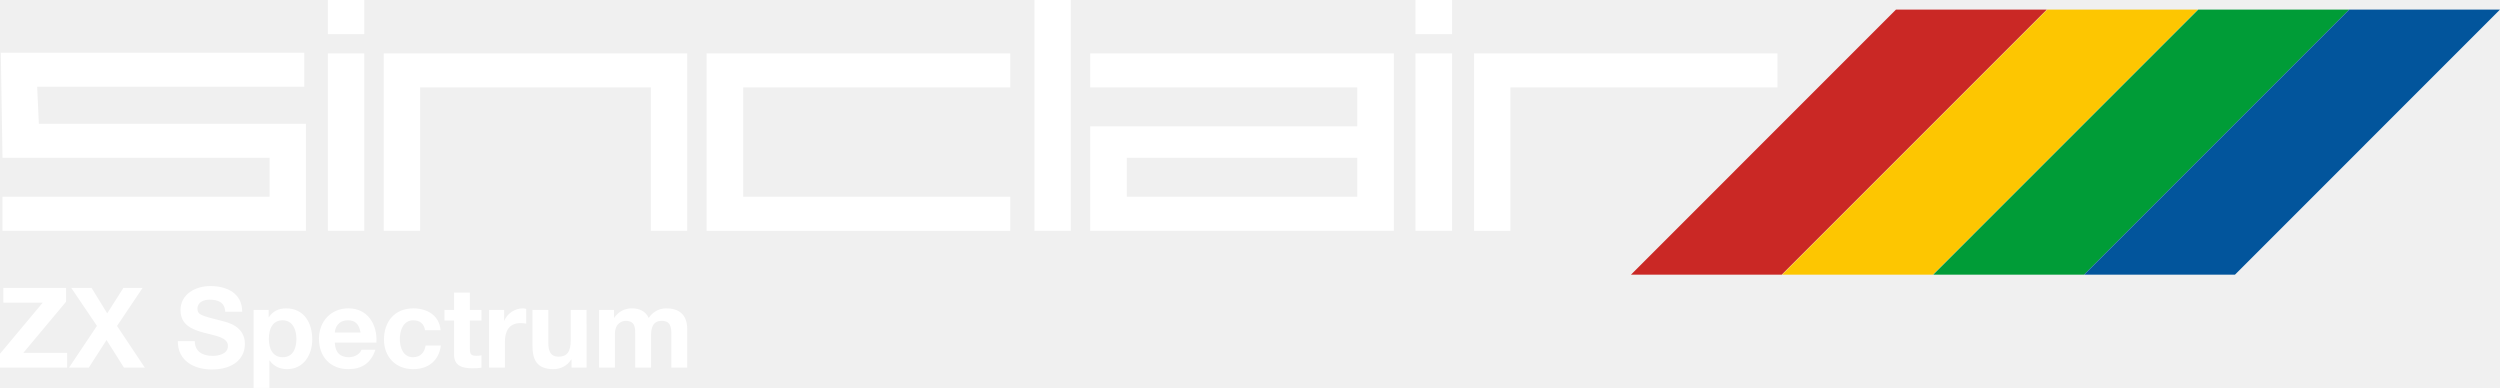
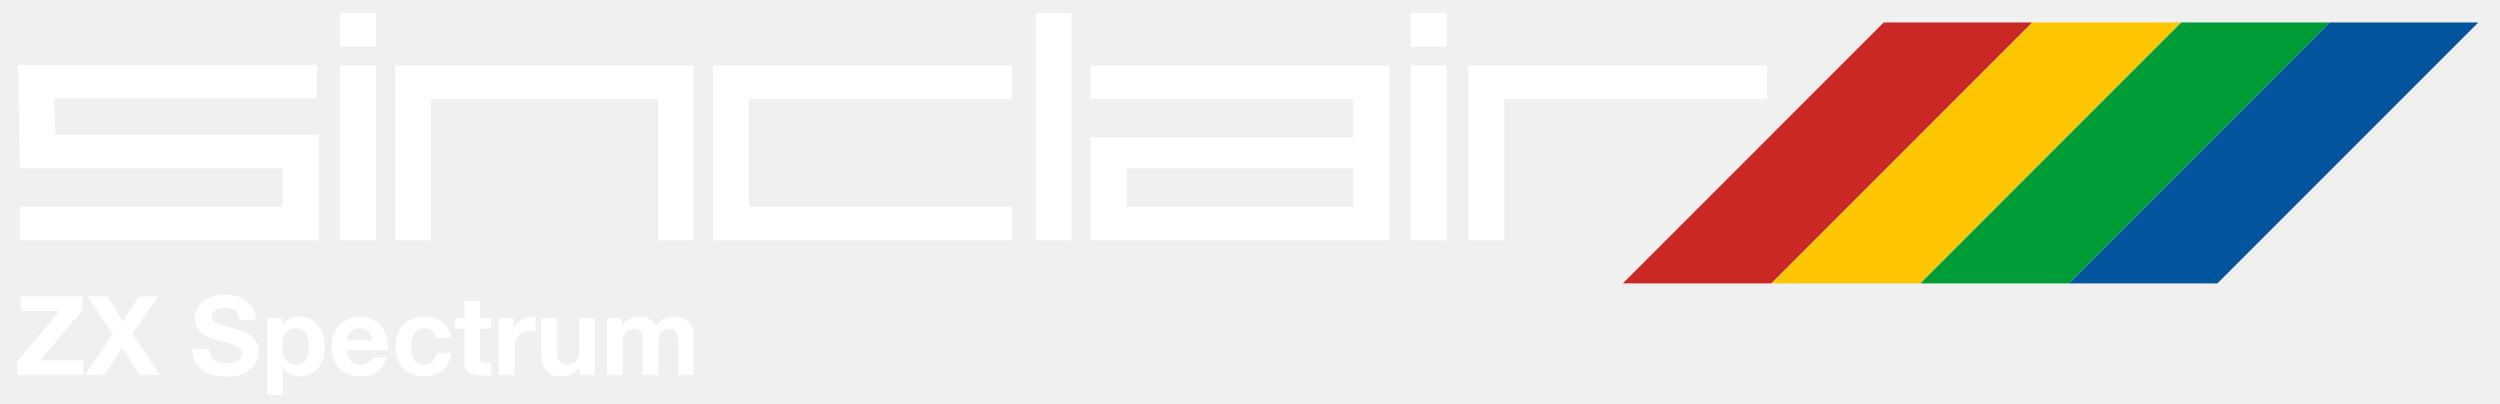
- <svg xmlns="http://www.w3.org/2000/svg" version="1.2" width="566.929" height="87.964">
-   <path fill="#fff" d="M.566 52.343v-7.735h60.565v-8.827H.566l-.381-23.82h68.81v7.714H8.429l.381 8.394h60.564v24.276H.566v-.002zM74.357 52.343v-40.23h8.244v40.23h-8.244zM87.026 52.343v-40.23h68.81v40.23h-8.244V19.826H95.269v32.52l-8.243-.003zM160.237 52.343v-40.23h68.86v7.714h-60.564v24.782h60.564v7.739h-68.86v-.005zM234.583 52.343V0h8.246v52.345h-8.246v-.002zM320.994 52.343v-40.23h8.295v40.23h-8.295zM334.271 52.343v-40.23h68.807v7.714h-60.563v32.521h-8.244v-.005zM247.228 12.113v7.714h60.564v8.824h-60.564v23.694h68.861V12.113h-68.861zm60.564 32.496h-52.271v-8.827h52.271v8.827zM74.357 7.739V0h8.244v7.739h-8.244zM320.994 7.739V0h8.295v7.739h-8.295zM0 80.22l9.688-11.586H.76v-3.336h14.215v3.136L5.287 80.02h9.941v3.338H0V80.22zM21.985 73.897l-5.819-8.601h4.604l3.542 5.768 3.668-5.768h4.351l-5.792 8.625 6.298 9.436h-4.73L24.16 77.11l-4.022 6.247h-4.479l6.326-9.46zM44.172 77.365c0 2.402 1.871 3.338 3.996 3.338 1.393 0 3.519-.404 3.519-2.252 0-1.947-2.707-2.275-5.363-2.984-2.681-.709-5.388-1.744-5.388-5.137 0-3.692 3.491-5.463 6.754-5.463 3.769 0 7.235 1.643 7.235 5.818H51.08c-.126-2.176-1.67-2.73-3.566-2.73-1.266 0-2.732.531-2.732 2.049 0 1.394.861 1.567 5.389 2.731 1.315.329 5.362 1.163 5.362 5.261 0 3.313-2.605 5.793-7.513 5.793-3.997 0-7.741-1.974-7.69-6.424h3.842zM57.503 70.281h3.416v1.67h.052c.858-1.391 2.275-2.023 3.895-2.023 4.099 0 5.944 3.314 5.944 7.031 0 3.492-1.922 6.754-5.742 6.754-1.569 0-3.061-.684-3.921-1.973h-.051v6.225h-3.593V70.281zm9.715 6.576c0-2.074-.835-4.225-3.138-4.225-2.353 0-3.11 2.101-3.11 4.225 0 2.125.809 4.148 3.137 4.148 2.351 0 3.111-2.022 3.111-4.148zM75.922 77.691c.101 2.277 1.214 3.314 3.212 3.314 1.441 0 2.605-.885 2.833-1.694h3.161c-1.012 3.085-3.161 4.399-6.121 4.399-4.124 0-6.678-2.832-6.678-6.881 0-3.922 2.708-6.906 6.678-6.906 4.451 0 6.603 3.746 6.35 7.767l-9.435.001zm5.842-2.275c-.328-1.822-1.113-2.781-2.858-2.781-2.277 0-2.935 1.77-2.985 2.781h5.843zM96.387 74.884c-.229-1.467-1.164-2.25-2.657-2.25-2.302 0-3.062 2.326-3.062 4.248 0 1.873.733 4.123 2.985 4.123 1.669 0 2.63-1.063 2.858-2.653h3.464c-.455 3.464-2.858 5.36-6.298 5.36-3.946 0-6.604-2.781-6.604-6.703 0-4.072 2.428-7.084 6.678-7.084 3.088 0 5.92 1.619 6.147 4.961l-3.511-.002zM106.558 70.281h2.63v2.403h-2.63v6.476c0 1.215.303 1.521 1.517 1.521.38 0 .734-.025 1.113-.104v2.807c-.606.104-1.391.13-2.099.13-2.201 0-4.123-.509-4.123-3.112v-7.714h-2.177v-2.403h2.177V66.36h3.592v3.921zM110.909 70.281h3.415v2.43h.051c.657-1.646 2.429-2.782 4.175-2.782.253 0 .556.05.784.129v3.337a6.627 6.627 0 0 0-1.29-.126c-2.63 0-3.542 1.896-3.542 4.196v5.896h-3.592l-.001-13.08zM133.018 83.358h-3.416v-1.821h-.076c-.911 1.467-2.479 2.176-3.997 2.176-3.82 0-4.782-2.147-4.782-5.387v-8.045h3.594v7.387c0 2.149.632 3.213 2.301 3.213 1.949 0 2.783-1.088 2.783-3.743v-6.854h3.592l.001 13.074zM135.852 70.281h3.391v1.771h.05c.937-1.344 2.302-2.127 3.997-2.127 1.645 0 3.111.607 3.82 2.178.759-1.141 2.125-2.178 3.946-2.178 2.783 0 4.782 1.289 4.782 4.681v8.752h-3.593v-7.412c0-1.743-.15-3.187-2.2-3.187-2.024 0-2.404 1.67-2.404 3.313v7.286h-3.592v-7.335c0-1.52.101-3.264-2.177-3.264-.708 0-2.428.455-2.428 3.011v7.588h-3.592V70.281z" />
-   <path fill="#CA2825" d="M429.958 2.173l-60.103 60.112h34.207l60.105-60.112z" />
-   <path fill="#FDC601" d="M464.244 2.173l-60.106 60.112h34.209l60.104-60.112z" />
-   <path fill="#009C37" d="M498.501 2.173l-60.103 60.112h34.207L532.71 2.173z" />
-   <path fill="#02559C" d="M532.722 2.173l-60.105 60.112h34.209l60.103-60.112z" />
+ <svg xmlns="http://www.w3.org/2000/svg" version="1.2" width="575.929" height="92.964" id="svg14443">
+   <defs id="defs14447" />
+   <path d="m 4.566,55.343 v -7.735 h 60.565 v -8.827 H 4.566 l -0.381,-23.82 h 68.81 v 7.714 H 12.429 l 0.381,8.394 h 60.564 v 24.276 H 4.566 Z m 73.791,0 v -40.23 h 8.244 v 40.23 z m 12.669,0 v -40.23 h 68.81 v 40.23 h -8.244 v -32.517 H 99.269 v 32.52 z m 73.211,0 v -40.23 h 68.86 v 7.714 h -60.564 v 24.782 h 60.564 v 7.739 h -68.86 z m 74.346,0 V 3 h 8.246 V 55.345 h -8.246 z m 86.411,0 v -40.23 h 8.295 v 40.23 z m 13.277,0 v -40.23 h 68.807 v 7.714 h -60.563 v 32.521 h -8.244 z m -87.043,-40.23 v 7.714 h 60.564 v 8.824 h -60.564 v 23.694 h 68.861 v -40.232 z m 60.564,32.496 h -52.271 v -8.827 h 52.271 z m -233.435,-36.87 V 3 h 8.244 v 7.739 z m 246.637,0 V 3 h 8.295 V 10.739 Z M 4,83.22 l 9.688,-11.586 H 4.76 v -3.336 h 14.215 v 3.136 l -9.688,11.586 h 9.941 v 3.338 H 4 Z m 21.985,-6.323 -5.819,-8.601 h 4.604 l 3.542,5.768 3.668,-5.768 h 4.351 l -5.792,8.625 6.298,9.436 h -4.73 l -3.947,-6.247 -4.022,6.247 h -4.479 z m 22.187,3.468 c 0,2.402 1.871,3.338 3.996,3.338 1.393,0 3.519,-0.404 3.519,-2.252 0,-1.947 -2.707,-2.275 -5.363,-2.984 -2.681,-0.709 -5.388,-1.744 -5.388,-5.137 0,-3.692 3.491,-5.463 6.754,-5.463 3.769,0 7.235,1.643 7.235,5.818 H 55.08 c -0.126,-2.176 -1.67,-2.73 -3.566,-2.73 -1.266,0 -2.732,0.531 -2.732,2.049 0,1.394 0.861,1.567 5.389,2.731 1.315,0.329 5.362,1.163 5.362,5.261 0,3.313 -2.605,5.793 -7.513,5.793 -3.997,0 -7.741,-1.974 -7.69,-6.424 z m 13.331,-7.084 h 3.416 v 1.67 h 0.052 c 0.858,-1.391 2.275,-2.023 3.895,-2.023 4.099,0 5.944,3.314 5.944,7.031 0,3.492 -1.922,6.754 -5.742,6.754 -1.569,0 -3.061,-0.684 -3.921,-1.973 h -0.051 v 6.225 h -3.593 z m 9.715,6.576 c 0,-2.074 -0.835,-4.225 -3.138,-4.225 -2.353,0 -3.11,2.101 -3.11,4.225 0,2.125 0.809,4.148 3.137,4.148 2.351,0 3.111,-2.022 3.111,-4.148 z m 8.704,0.834 c 0.101,2.277 1.214,3.314 3.212,3.314 1.441,0 2.605,-0.885 2.833,-1.694 h 3.161 c -1.012,3.085 -3.161,4.399 -6.121,4.399 -4.124,0 -6.678,-2.832 -6.678,-6.881 0,-3.922 2.708,-6.906 6.678,-6.906 4.451,0 6.603,3.746 6.35,7.767 z m 5.842,-2.275 c -0.328,-1.822 -1.113,-2.781 -2.858,-2.781 -2.277,0 -2.935,1.77 -2.985,2.781 z m 14.623,-0.532 c -0.229,-1.467 -1.164,-2.25 -2.657,-2.25 -2.302,0 -3.062,2.326 -3.062,4.248 0,1.873 0.733,4.123 2.985,4.123 1.669,0 2.63,-1.063 2.858,-2.653 h 3.464 c -0.455,3.464 -2.858,5.36 -6.298,5.36 -3.946,0 -6.604,-2.781 -6.604,-6.703 0,-4.072 2.428,-7.084 6.678,-7.084 3.088,0 5.92,1.619 6.147,4.961 z m 10.171,-4.603 h 2.63 v 2.403 h -2.63 v 6.476 c 0,1.215 0.303,1.521 1.517,1.521 0.38,0 0.734,-0.025 1.113,-0.104 v 2.807 c -0.606,0.104 -1.391,0.13 -2.099,0.13 -2.201,0 -4.123,-0.509 -4.123,-3.112 v -7.714 h -2.177 v -2.403 h 2.177 v -3.925 h 3.592 z m 4.351,0 h 3.415 v 2.43 h 0.051 c 0.657,-1.646 2.429,-2.782 4.175,-2.782 0.253,0 0.556,0.05 0.784,0.129 v 3.337 a 6.627,6.627 0 0 0 -1.29,-0.126 c -2.63,0 -3.542,1.896 -3.542,4.196 v 5.896 h -3.592 z m 22.109,13.077 h -3.416 v -1.821 h -0.076 c -0.911,1.467 -2.479,2.176 -3.997,2.176 -3.82,0 -4.782,-2.147 -4.782,-5.387 v -8.045 h 3.594 v 7.387 c 0,2.149 0.632,3.213 2.301,3.213 1.949,0 2.783,-1.088 2.783,-3.743 v -6.854 h 3.592 z m 2.834,-13.077 h 3.391 v 1.771 h 0.05 c 0.937,-1.344 2.302,-2.127 3.997,-2.127 1.645,0 3.111,0.607 3.82,2.178 0.759,-1.141 2.125,-2.178 3.946,-2.178 2.783,0 4.782,1.289 4.782,4.681 v 8.752 h -3.593 v -7.412 c 0,-1.743 -0.15,-3.187 -2.2,-3.187 -2.024,0 -2.404,1.67 -2.404,3.313 v 7.286 h -3.592 v -7.335 c 0,-1.52 0.101,-3.264 -2.177,-3.264 -0.708,0 -2.428,0.455 -2.428,3.011 v 7.588 h -3.592 z" id="path14433" style="fill:#ffffff" />
+   <path d="M 433.958,5.173 373.855,65.285 h 34.207 L 468.167,5.173 Z" id="path14435" style="fill:#ca2825" />
+   <path d="M 468.244,5.173 408.138,65.285 h 34.209 L 502.451,5.173 Z" id="path14437" style="fill:#fdc601" />
+   <path d="M 502.501,5.173 442.398,65.285 h 34.207 L 536.71,5.173 Z" id="path14439" style="fill:#009c37" />
+   <path d="M 536.722,5.173 476.617,65.285 h 34.209 L 570.929,5.173 Z" id="path14441" style="fill:#02559c" />
</svg>
